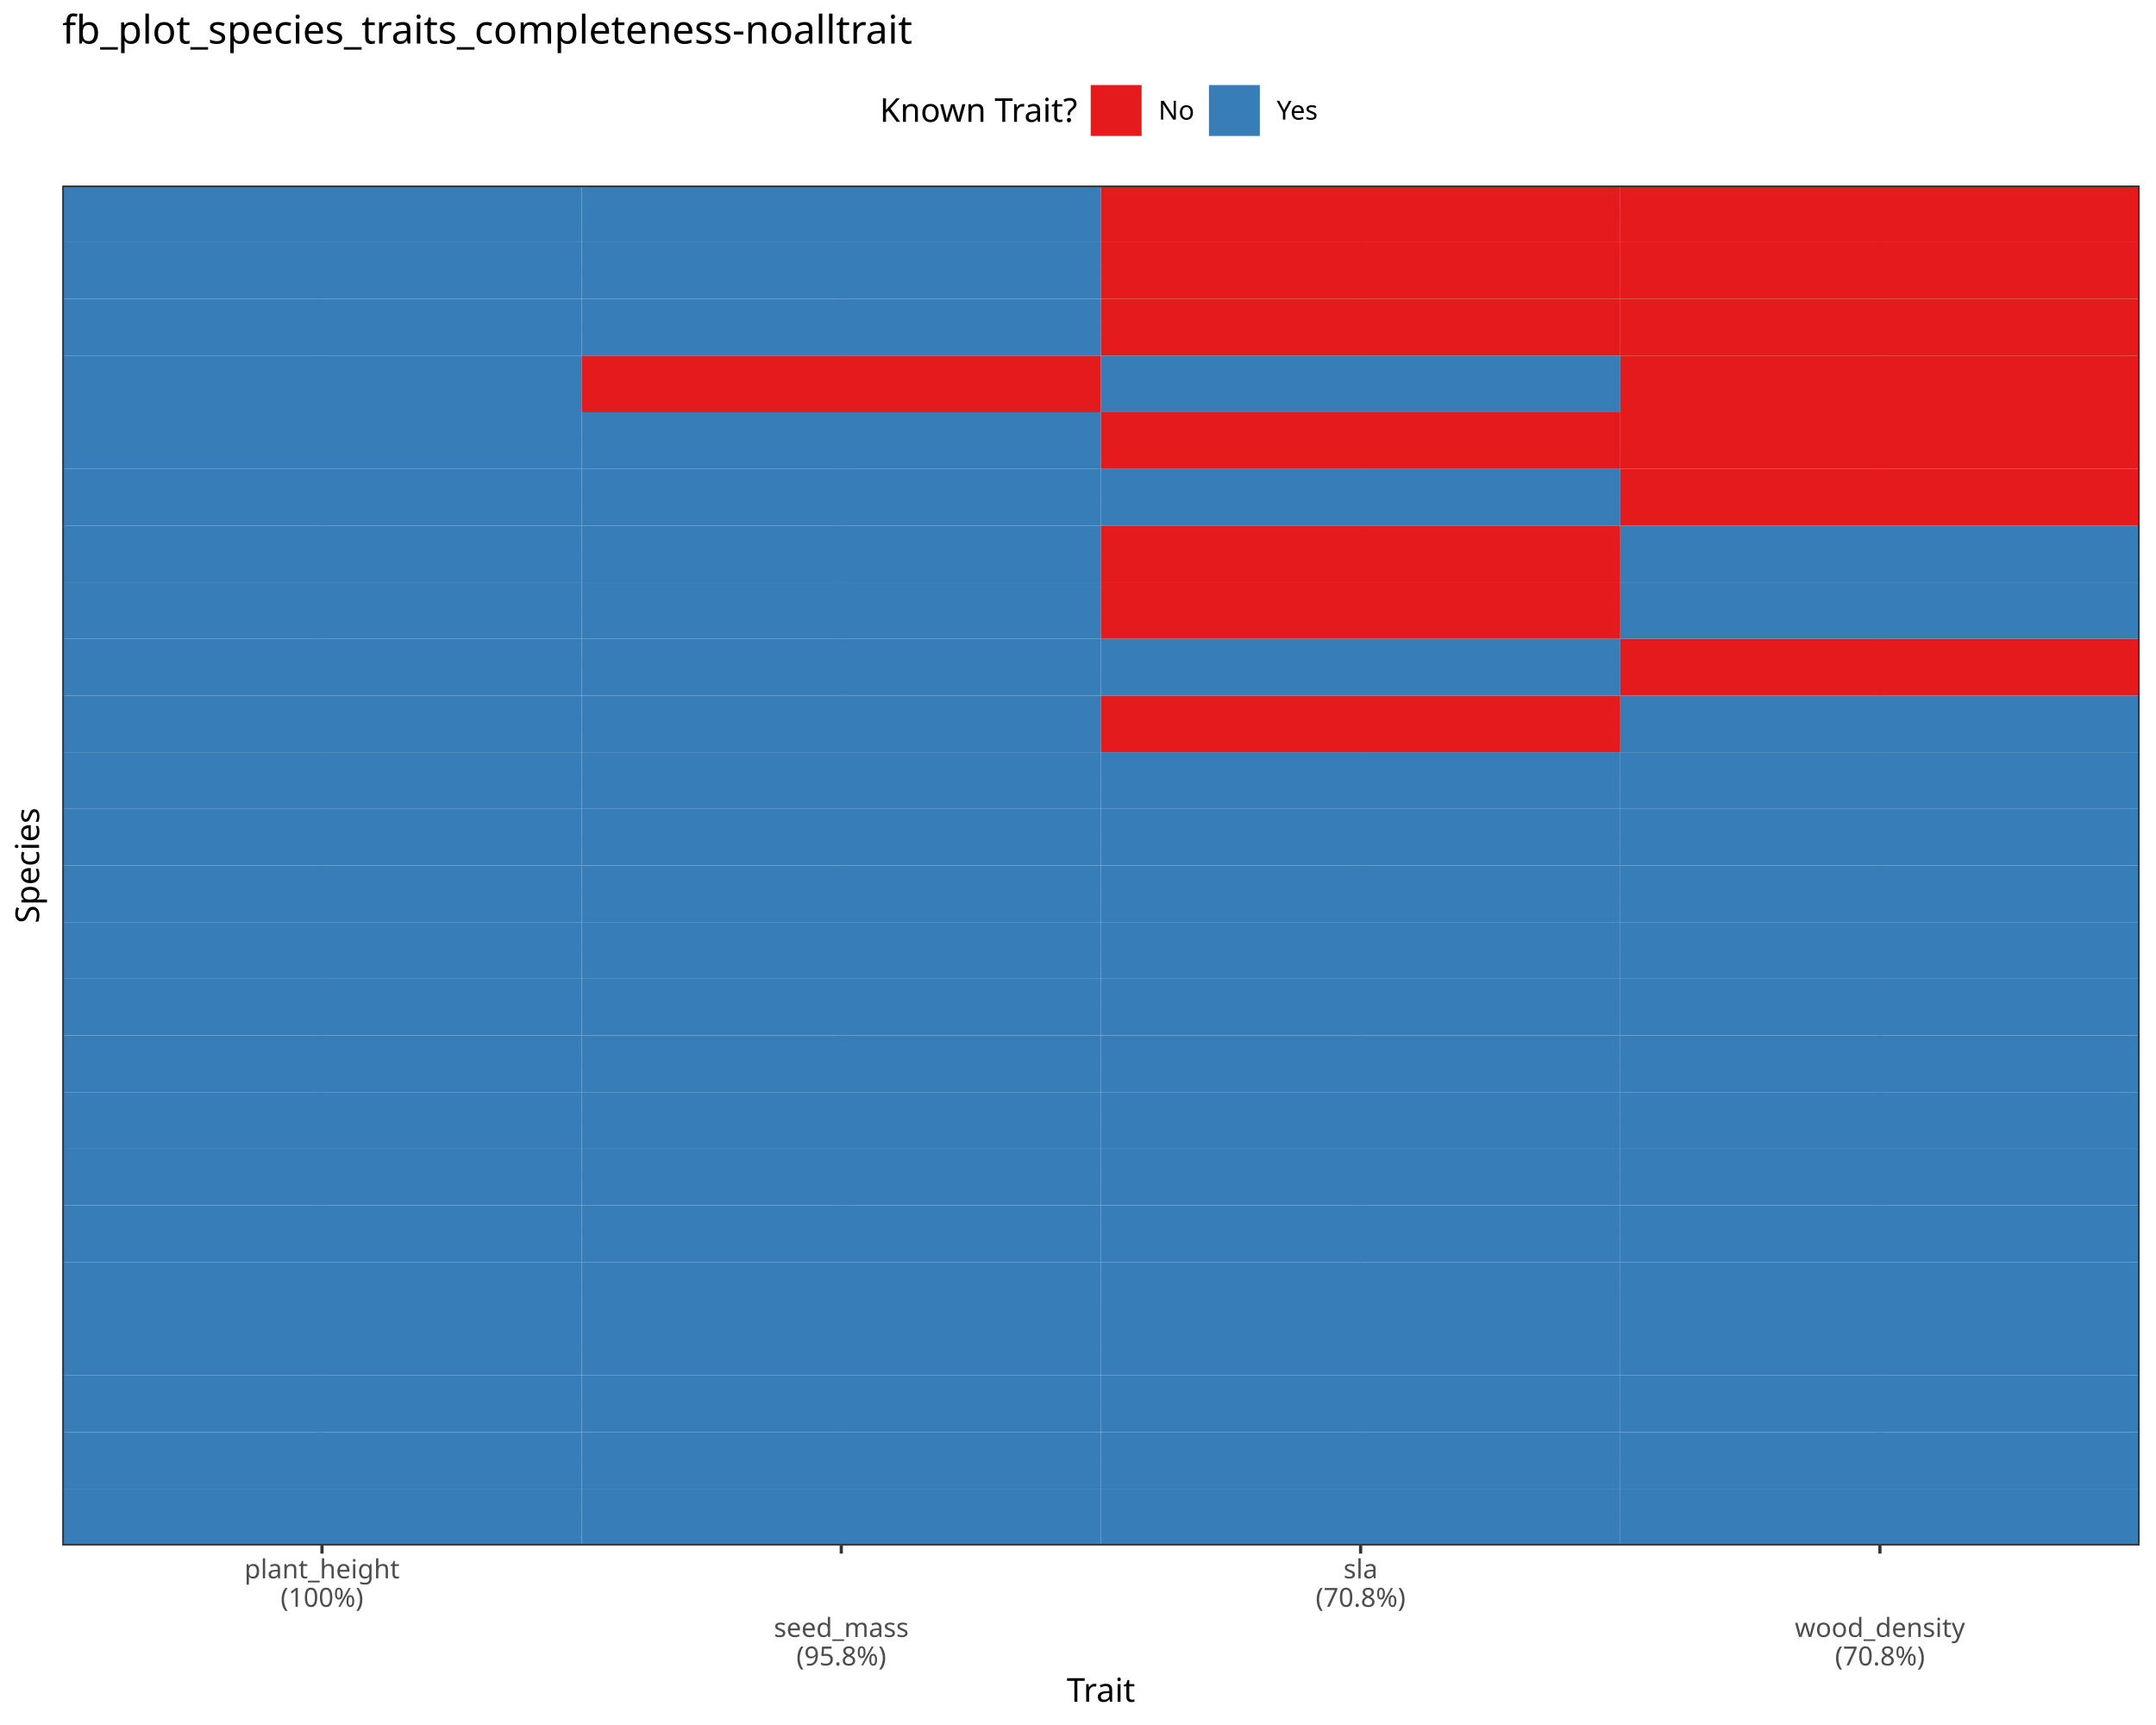
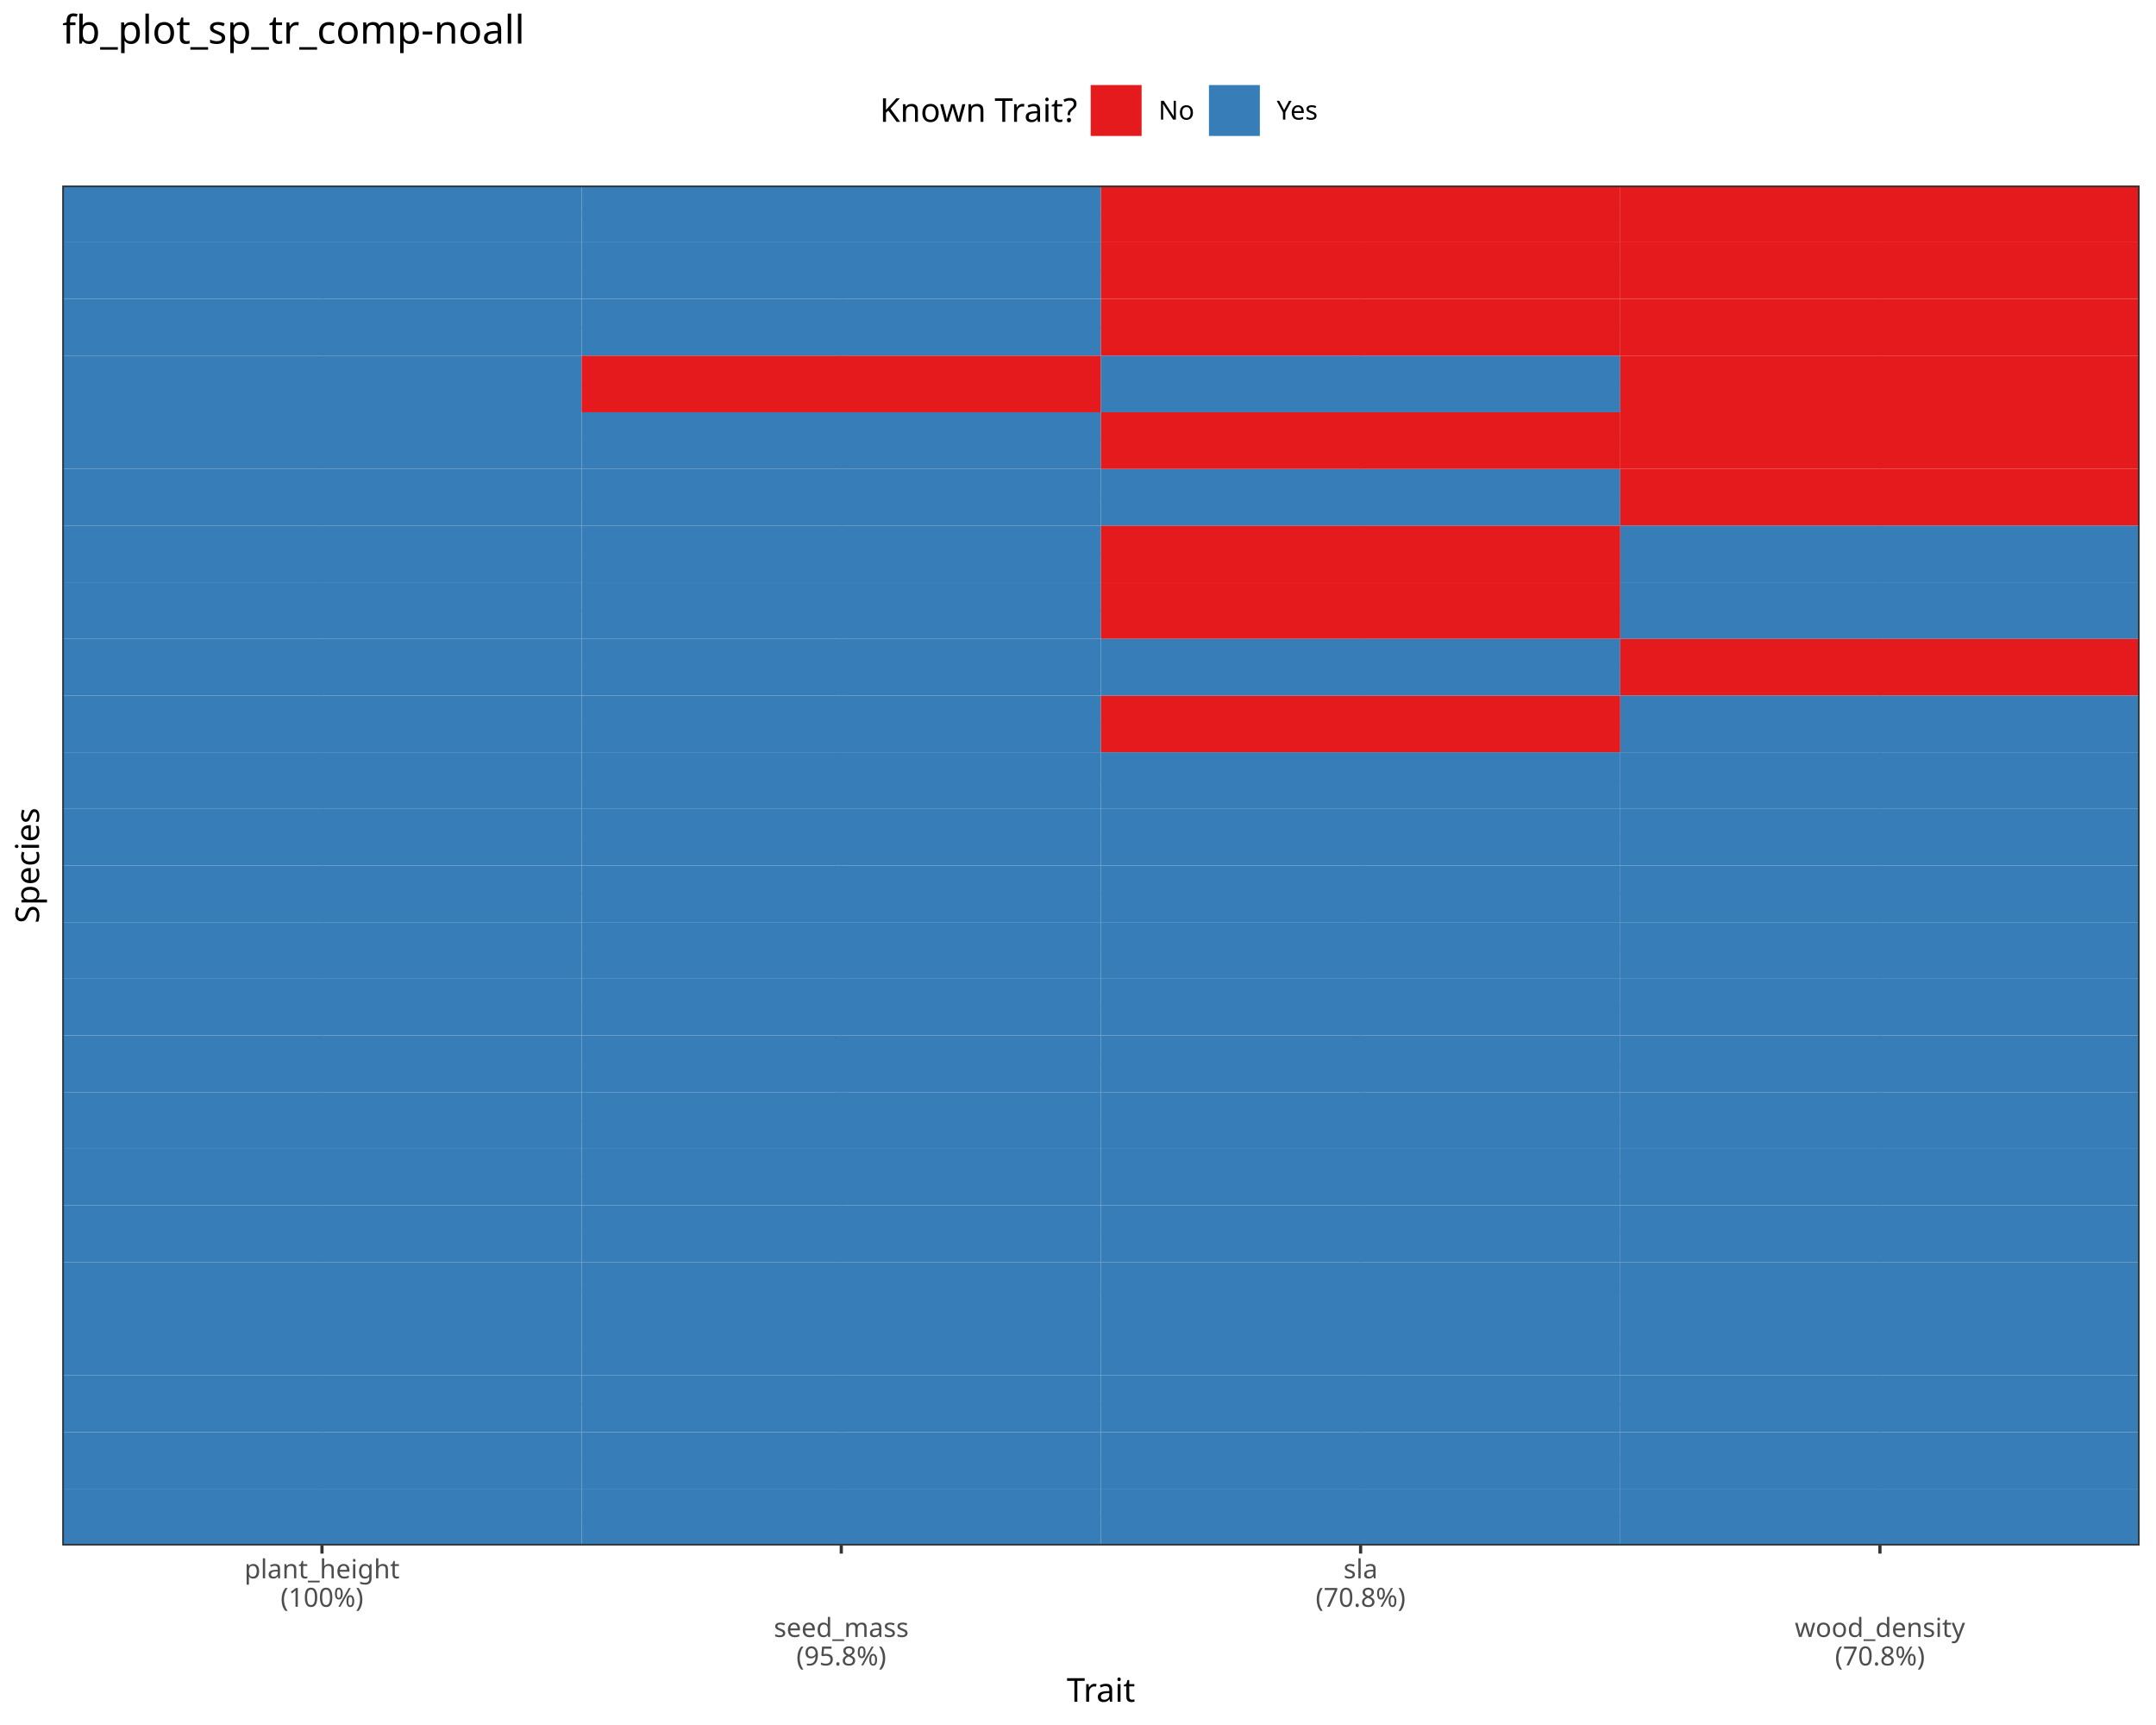
<svg xmlns="http://www.w3.org/2000/svg" class="svglite" data-engine-version="2.0" width="720.00pt" height="576.00pt" viewBox="0 0 720.00 576.00">
  <defs>
    <style type="text/css">
    .svglite line, .svglite polyline, .svglite polygon, .svglite path, .svglite rect, .svglite circle {
      fill: none;
      stroke: #000000;
      stroke-linecap: round;
      stroke-linejoin: round;
      stroke-miterlimit: 10.00;
    }
  </style>
  </defs>
  <rect width="100%" height="100%" style="stroke: none; fill: #FFFFFF;" />
  <defs>
    <clipPath id="cpMC4wMHw3MjAuMDB8MC4wMHw1NzYuMDA=">
      <rect x="0.00" y="0.00" width="720.00" height="576.00" />
    </clipPath>
  </defs>
  <g clip-path="url(#cpMC4wMHw3MjAuMDB8MC4wMHw1NzYuMDA=)">
    <rect x="0.00" y="0.00" width="720.00" height="576.00" style="stroke-width: 1.07; stroke: #FFFFFF; fill: #FFFFFF;" />
  </g>
  <defs>
    <clipPath id="cpMjAuODF8NzE0LjUyfDYxLjk4fDUxNi4wMw==">
      <rect x="20.81" y="61.98" width="693.71" height="454.05" />
    </clipPath>
  </defs>
  <g clip-path="url(#cpMjAuODF8NzE0LjUyfDYxLjk4fDUxNi4wMw==)">
    <rect x="20.81" y="61.98" width="693.71" height="454.05" style="stroke-width: 1.07; stroke: none; fill: #FFFFFF;" />
    <polyline points="20.81,506.57 714.52,506.57 " style="stroke-width: 1.07; stroke: #EBEBEB; stroke-linecap: butt;" />
    <polyline points="20.81,487.65 714.52,487.65 " style="stroke-width: 1.07; stroke: #EBEBEB; stroke-linecap: butt;" />
    <polyline points="20.81,468.73 714.52,468.73 " style="stroke-width: 1.07; stroke: #EBEBEB; stroke-linecap: butt;" />
    <polyline points="20.81,449.81 714.52,449.81 " style="stroke-width: 1.07; stroke: #EBEBEB; stroke-linecap: butt;" />
    <polyline points="20.81,430.90 714.52,430.90 " style="stroke-width: 1.07; stroke: #EBEBEB; stroke-linecap: butt;" />
    <polyline points="20.81,411.98 714.52,411.98 " style="stroke-width: 1.07; stroke: #EBEBEB; stroke-linecap: butt;" />
    <polyline points="20.81,393.06 714.52,393.06 " style="stroke-width: 1.07; stroke: #EBEBEB; stroke-linecap: butt;" />
    <polyline points="20.81,374.14 714.52,374.14 " style="stroke-width: 1.07; stroke: #EBEBEB; stroke-linecap: butt;" />
    <polyline points="20.81,355.22 714.52,355.22 " style="stroke-width: 1.07; stroke: #EBEBEB; stroke-linecap: butt;" />
    <polyline points="20.81,336.30 714.52,336.30 " style="stroke-width: 1.07; stroke: #EBEBEB; stroke-linecap: butt;" />
    <polyline points="20.81,317.38 714.52,317.38 " style="stroke-width: 1.07; stroke: #EBEBEB; stroke-linecap: butt;" />
    <polyline points="20.81,298.46 714.52,298.46 " style="stroke-width: 1.07; stroke: #EBEBEB; stroke-linecap: butt;" />
    <polyline points="20.81,279.55 714.52,279.55 " style="stroke-width: 1.07; stroke: #EBEBEB; stroke-linecap: butt;" />
    <polyline points="20.81,260.63 714.52,260.63 " style="stroke-width: 1.07; stroke: #EBEBEB; stroke-linecap: butt;" />
    <polyline points="20.81,241.71 714.52,241.71 " style="stroke-width: 1.07; stroke: #EBEBEB; stroke-linecap: butt;" />
    <polyline points="20.81,222.79 714.52,222.79 " style="stroke-width: 1.07; stroke: #EBEBEB; stroke-linecap: butt;" />
    <polyline points="20.81,203.87 714.52,203.87 " style="stroke-width: 1.07; stroke: #EBEBEB; stroke-linecap: butt;" />
    <polyline points="20.81,184.95 714.52,184.95 " style="stroke-width: 1.07; stroke: #EBEBEB; stroke-linecap: butt;" />
    <polyline points="20.81,166.03 714.52,166.03 " style="stroke-width: 1.07; stroke: #EBEBEB; stroke-linecap: butt;" />
    <polyline points="20.81,147.12 714.52,147.12 " style="stroke-width: 1.07; stroke: #EBEBEB; stroke-linecap: butt;" />
    <polyline points="20.81,128.20 714.52,128.20 " style="stroke-width: 1.07; stroke: #EBEBEB; stroke-linecap: butt;" />
    <polyline points="20.81,109.28 714.52,109.28 " style="stroke-width: 1.07; stroke: #EBEBEB; stroke-linecap: butt;" />
    <polyline points="20.81,90.36 714.52,90.36 " style="stroke-width: 1.07; stroke: #EBEBEB; stroke-linecap: butt;" />
    <polyline points="20.81,71.44 714.52,71.44 " style="stroke-width: 1.07; stroke: #EBEBEB; stroke-linecap: butt;" />
    <polyline points="107.53,516.03 107.53,61.98 " style="stroke-width: 1.07; stroke: #EBEBEB; stroke-linecap: butt;" />
    <polyline points="280.95,516.03 280.95,61.98 " style="stroke-width: 1.07; stroke: #EBEBEB; stroke-linecap: butt;" />
    <polyline points="454.38,516.03 454.38,61.98 " style="stroke-width: 1.07; stroke: #EBEBEB; stroke-linecap: butt;" />
    <polyline points="627.81,516.03 627.81,61.98 " style="stroke-width: 1.07; stroke: #EBEBEB; stroke-linecap: butt;" />
    <rect x="20.81" y="421.44" width="173.43" height="18.92" style="stroke-width: 0.21; stroke: none; stroke-linecap: butt; stroke-linejoin: miter; fill: #377EB8;" />
    <rect x="20.81" y="307.92" width="173.43" height="18.92" style="stroke-width: 0.21; stroke: none; stroke-linecap: butt; stroke-linejoin: miter; fill: #377EB8;" />
    <rect x="20.81" y="497.11" width="173.43" height="18.92" style="stroke-width: 0.21; stroke: none; stroke-linecap: butt; stroke-linejoin: miter; fill: #377EB8;" />
    <rect x="20.81" y="251.17" width="173.43" height="18.92" style="stroke-width: 0.21; stroke: none; stroke-linecap: butt; stroke-linejoin: miter; fill: #377EB8;" />
    <rect x="20.81" y="289.01" width="173.43" height="18.92" style="stroke-width: 0.21; stroke: none; stroke-linecap: butt; stroke-linejoin: miter; fill: #377EB8;" />
    <rect x="20.81" y="99.82" width="173.43" height="18.92" style="stroke-width: 0.21; stroke: none; stroke-linecap: butt; stroke-linejoin: miter; fill: #377EB8;" />
    <rect x="20.81" y="137.66" width="173.43" height="18.92" style="stroke-width: 0.21; stroke: none; stroke-linecap: butt; stroke-linejoin: miter; fill: #377EB8;" />
    <rect x="20.81" y="402.52" width="173.43" height="18.92" style="stroke-width: 0.21; stroke: none; stroke-linecap: butt; stroke-linejoin: miter; fill: #377EB8;" />
    <rect x="20.81" y="270.09" width="173.43" height="18.92" style="stroke-width: 0.21; stroke: none; stroke-linecap: butt; stroke-linejoin: miter; fill: #377EB8;" />
    <rect x="20.81" y="80.90" width="173.43" height="18.92" style="stroke-width: 0.21; stroke: none; stroke-linecap: butt; stroke-linejoin: miter; fill: #377EB8;" />
    <rect x="20.81" y="118.74" width="173.43" height="18.92" style="stroke-width: 0.21; stroke: none; stroke-linecap: butt; stroke-linejoin: miter; fill: #377EB8;" />
    <rect x="20.81" y="194.41" width="173.43" height="18.92" style="stroke-width: 0.21; stroke: none; stroke-linecap: butt; stroke-linejoin: miter; fill: #377EB8;" />
    <rect x="20.81" y="383.60" width="173.43" height="18.92" style="stroke-width: 0.21; stroke: none; stroke-linecap: butt; stroke-linejoin: miter; fill: #377EB8;" />
    <rect x="20.81" y="213.33" width="173.43" height="18.92" style="stroke-width: 0.21; stroke: none; stroke-linecap: butt; stroke-linejoin: miter; fill: #377EB8;" />
    <rect x="20.81" y="478.19" width="173.43" height="18.92" style="stroke-width: 0.21; stroke: none; stroke-linecap: butt; stroke-linejoin: miter; fill: #377EB8;" />
    <rect x="20.81" y="175.49" width="173.43" height="18.92" style="stroke-width: 0.21; stroke: none; stroke-linecap: butt; stroke-linejoin: miter; fill: #377EB8;" />
    <rect x="20.81" y="61.98" width="173.43" height="18.92" style="stroke-width: 0.21; stroke: none; stroke-linecap: butt; stroke-linejoin: miter; fill: #377EB8;" />
    <rect x="20.81" y="232.25" width="173.43" height="18.92" style="stroke-width: 0.21; stroke: none; stroke-linecap: butt; stroke-linejoin: miter; fill: #377EB8;" />
    <rect x="20.81" y="364.68" width="173.43" height="18.92" style="stroke-width: 0.21; stroke: none; stroke-linecap: butt; stroke-linejoin: miter; fill: #377EB8;" />
    <rect x="20.81" y="459.27" width="173.43" height="18.92" style="stroke-width: 0.21; stroke: none; stroke-linecap: butt; stroke-linejoin: miter; fill: #377EB8;" />
    <rect x="20.81" y="156.57" width="173.43" height="18.92" style="stroke-width: 0.21; stroke: none; stroke-linecap: butt; stroke-linejoin: miter; fill: #377EB8;" />
    <rect x="20.81" y="440.35" width="173.43" height="18.92" style="stroke-width: 0.21; stroke: none; stroke-linecap: butt; stroke-linejoin: miter; fill: #377EB8;" />
    <rect x="20.81" y="345.76" width="173.43" height="18.92" style="stroke-width: 0.21; stroke: none; stroke-linecap: butt; stroke-linejoin: miter; fill: #377EB8;" />
    <rect x="20.81" y="326.84" width="173.43" height="18.92" style="stroke-width: 0.21; stroke: none; stroke-linecap: butt; stroke-linejoin: miter; fill: #377EB8;" />
    <rect x="194.24" y="251.17" width="173.43" height="18.92" style="stroke-width: 0.21; stroke: none; stroke-linecap: butt; stroke-linejoin: miter; fill: #377EB8;" />
    <rect x="194.24" y="307.92" width="173.43" height="18.92" style="stroke-width: 0.21; stroke: none; stroke-linecap: butt; stroke-linejoin: miter; fill: #377EB8;" />
    <rect x="194.24" y="402.52" width="173.43" height="18.92" style="stroke-width: 0.21; stroke: none; stroke-linecap: butt; stroke-linejoin: miter; fill: #377EB8;" />
    <rect x="194.24" y="289.01" width="173.43" height="18.92" style="stroke-width: 0.21; stroke: none; stroke-linecap: butt; stroke-linejoin: miter; fill: #377EB8;" />
    <rect x="194.24" y="194.41" width="173.43" height="18.92" style="stroke-width: 0.21; stroke: none; stroke-linecap: butt; stroke-linejoin: miter; fill: #377EB8;" />
    <rect x="194.24" y="270.09" width="173.43" height="18.92" style="stroke-width: 0.21; stroke: none; stroke-linecap: butt; stroke-linejoin: miter; fill: #377EB8;" />
    <rect x="194.24" y="175.49" width="173.43" height="18.92" style="stroke-width: 0.21; stroke: none; stroke-linecap: butt; stroke-linejoin: miter; fill: #377EB8;" />
    <rect x="194.24" y="383.60" width="173.43" height="18.92" style="stroke-width: 0.21; stroke: none; stroke-linecap: butt; stroke-linejoin: miter; fill: #377EB8;" />
    <rect x="194.24" y="156.57" width="173.43" height="18.92" style="stroke-width: 0.21; stroke: none; stroke-linecap: butt; stroke-linejoin: miter; fill: #377EB8;" />
    <rect x="194.24" y="137.66" width="173.43" height="18.92" style="stroke-width: 0.21; stroke: none; stroke-linecap: butt; stroke-linejoin: miter; fill: #377EB8;" />
    <rect x="194.24" y="61.98" width="173.43" height="18.92" style="stroke-width: 0.21; stroke: none; stroke-linecap: butt; stroke-linejoin: miter; fill: #377EB8;" />
    <rect x="194.24" y="345.76" width="173.43" height="18.92" style="stroke-width: 0.21; stroke: none; stroke-linecap: butt; stroke-linejoin: miter; fill: #377EB8;" />
    <rect x="194.24" y="421.44" width="173.43" height="18.92" style="stroke-width: 0.21; stroke: none; stroke-linecap: butt; stroke-linejoin: miter; fill: #377EB8;" />
    <rect x="194.24" y="118.74" width="173.43" height="18.92" style="stroke-width: 0.21; stroke: none; stroke-linecap: butt; stroke-linejoin: miter; fill: #E41A1C;" />
    <rect x="194.24" y="364.68" width="173.43" height="18.92" style="stroke-width: 0.21; stroke: none; stroke-linecap: butt; stroke-linejoin: miter; fill: #377EB8;" />
    <rect x="194.24" y="326.84" width="173.43" height="18.92" style="stroke-width: 0.21; stroke: none; stroke-linecap: butt; stroke-linejoin: miter; fill: #377EB8;" />
    <rect x="194.24" y="497.11" width="173.43" height="18.92" style="stroke-width: 0.21; stroke: none; stroke-linecap: butt; stroke-linejoin: miter; fill: #377EB8;" />
    <rect x="194.24" y="478.19" width="173.43" height="18.92" style="stroke-width: 0.21; stroke: none; stroke-linecap: butt; stroke-linejoin: miter; fill: #377EB8;" />
    <rect x="194.24" y="232.25" width="173.43" height="18.92" style="stroke-width: 0.21; stroke: none; stroke-linecap: butt; stroke-linejoin: miter; fill: #377EB8;" />
    <rect x="194.24" y="99.82" width="173.43" height="18.92" style="stroke-width: 0.21; stroke: none; stroke-linecap: butt; stroke-linejoin: miter; fill: #377EB8;" />
    <rect x="194.24" y="459.27" width="173.43" height="18.92" style="stroke-width: 0.21; stroke: none; stroke-linecap: butt; stroke-linejoin: miter; fill: #377EB8;" />
    <rect x="194.24" y="80.90" width="173.43" height="18.92" style="stroke-width: 0.21; stroke: none; stroke-linecap: butt; stroke-linejoin: miter; fill: #377EB8;" />
    <rect x="194.24" y="440.35" width="173.43" height="18.92" style="stroke-width: 0.21; stroke: none; stroke-linecap: butt; stroke-linejoin: miter; fill: #377EB8;" />
    <rect x="194.24" y="213.33" width="173.43" height="18.92" style="stroke-width: 0.21; stroke: none; stroke-linecap: butt; stroke-linejoin: miter; fill: #377EB8;" />
    <rect x="367.67" y="421.44" width="173.43" height="18.92" style="stroke-width: 0.21; stroke: none; stroke-linecap: butt; stroke-linejoin: miter; fill: #377EB8;" />
    <rect x="367.67" y="251.17" width="173.43" height="18.92" style="stroke-width: 0.21; stroke: none; stroke-linecap: butt; stroke-linejoin: miter; fill: #377EB8;" />
    <rect x="367.67" y="402.52" width="173.43" height="18.92" style="stroke-width: 0.21; stroke: none; stroke-linecap: butt; stroke-linejoin: miter; fill: #377EB8;" />
    <rect x="367.67" y="383.60" width="173.43" height="18.92" style="stroke-width: 0.21; stroke: none; stroke-linecap: butt; stroke-linejoin: miter; fill: #377EB8;" />
    <rect x="367.67" y="194.41" width="173.43" height="18.92" style="stroke-width: 0.21; stroke: none; stroke-linecap: butt; stroke-linejoin: miter; fill: #E41A1C;" />
    <rect x="367.67" y="61.98" width="173.43" height="18.92" style="stroke-width: 0.21; stroke: none; stroke-linecap: butt; stroke-linejoin: miter; fill: #E41A1C;" />
    <rect x="367.67" y="497.11" width="173.43" height="18.92" style="stroke-width: 0.21; stroke: none; stroke-linecap: butt; stroke-linejoin: miter; fill: #377EB8;" />
    <rect x="367.67" y="175.49" width="173.43" height="18.92" style="stroke-width: 0.21; stroke: none; stroke-linecap: butt; stroke-linejoin: miter; fill: #E41A1C;" />
    <rect x="367.67" y="364.68" width="173.43" height="18.92" style="stroke-width: 0.21; stroke: none; stroke-linecap: butt; stroke-linejoin: miter; fill: #377EB8;" />
    <rect x="367.67" y="156.57" width="173.43" height="18.92" style="stroke-width: 0.21; stroke: none; stroke-linecap: butt; stroke-linejoin: miter; fill: #377EB8;" />
    <rect x="367.67" y="307.92" width="173.43" height="18.92" style="stroke-width: 0.21; stroke: none; stroke-linecap: butt; stroke-linejoin: miter; fill: #377EB8;" />
    <rect x="367.67" y="137.66" width="173.43" height="18.92" style="stroke-width: 0.21; stroke: none; stroke-linecap: butt; stroke-linejoin: miter; fill: #E41A1C;" />
    <rect x="367.67" y="232.25" width="173.43" height="18.92" style="stroke-width: 0.21; stroke: none; stroke-linecap: butt; stroke-linejoin: miter; fill: #E41A1C;" />
    <rect x="367.67" y="345.76" width="173.43" height="18.92" style="stroke-width: 0.21; stroke: none; stroke-linecap: butt; stroke-linejoin: miter; fill: #377EB8;" />
    <rect x="367.67" y="289.01" width="173.43" height="18.92" style="stroke-width: 0.21; stroke: none; stroke-linecap: butt; stroke-linejoin: miter; fill: #377EB8;" />
    <rect x="367.67" y="118.74" width="173.43" height="18.92" style="stroke-width: 0.21; stroke: none; stroke-linecap: butt; stroke-linejoin: miter; fill: #377EB8;" />
    <rect x="367.67" y="459.27" width="173.43" height="18.92" style="stroke-width: 0.21; stroke: none; stroke-linecap: butt; stroke-linejoin: miter; fill: #377EB8;" />
    <rect x="367.67" y="326.84" width="173.43" height="18.92" style="stroke-width: 0.21; stroke: none; stroke-linecap: butt; stroke-linejoin: miter; fill: #377EB8;" />
    <rect x="367.67" y="270.09" width="173.43" height="18.92" style="stroke-width: 0.21; stroke: none; stroke-linecap: butt; stroke-linejoin: miter; fill: #377EB8;" />
    <rect x="367.67" y="478.19" width="173.43" height="18.92" style="stroke-width: 0.21; stroke: none; stroke-linecap: butt; stroke-linejoin: miter; fill: #377EB8;" />
    <rect x="367.67" y="440.35" width="173.43" height="18.92" style="stroke-width: 0.21; stroke: none; stroke-linecap: butt; stroke-linejoin: miter; fill: #377EB8;" />
    <rect x="367.67" y="99.82" width="173.43" height="18.92" style="stroke-width: 0.21; stroke: none; stroke-linecap: butt; stroke-linejoin: miter; fill: #E41A1C;" />
    <rect x="367.67" y="80.90" width="173.43" height="18.92" style="stroke-width: 0.21; stroke: none; stroke-linecap: butt; stroke-linejoin: miter; fill: #E41A1C;" />
    <rect x="367.67" y="213.33" width="173.43" height="18.92" style="stroke-width: 0.21; stroke: none; stroke-linecap: butt; stroke-linejoin: miter; fill: #377EB8;" />
    <rect x="541.09" y="497.11" width="173.43" height="18.92" style="stroke-width: 0.21; stroke: none; stroke-linecap: butt; stroke-linejoin: miter; fill: #377EB8;" />
    <rect x="541.09" y="175.49" width="173.43" height="18.92" style="stroke-width: 0.21; stroke: none; stroke-linecap: butt; stroke-linejoin: miter; fill: #377EB8;" />
    <rect x="541.09" y="421.44" width="173.43" height="18.92" style="stroke-width: 0.21; stroke: none; stroke-linecap: butt; stroke-linejoin: miter; fill: #377EB8;" />
    <rect x="541.09" y="137.66" width="173.43" height="18.92" style="stroke-width: 0.21; stroke: none; stroke-linecap: butt; stroke-linejoin: miter; fill: #E41A1C;" />
    <rect x="541.09" y="232.25" width="173.43" height="18.92" style="stroke-width: 0.21; stroke: none; stroke-linecap: butt; stroke-linejoin: miter; fill: #377EB8;" />
    <rect x="541.09" y="402.52" width="173.43" height="18.92" style="stroke-width: 0.21; stroke: none; stroke-linecap: butt; stroke-linejoin: miter; fill: #377EB8;" />
    <rect x="541.09" y="118.74" width="173.43" height="18.92" style="stroke-width: 0.21; stroke: none; stroke-linecap: butt; stroke-linejoin: miter; fill: #E41A1C;" />
    <rect x="541.09" y="459.27" width="173.43" height="18.92" style="stroke-width: 0.21; stroke: none; stroke-linecap: butt; stroke-linejoin: miter; fill: #377EB8;" />
    <rect x="541.09" y="194.41" width="173.43" height="18.92" style="stroke-width: 0.21; stroke: none; stroke-linecap: butt; stroke-linejoin: miter; fill: #377EB8;" />
    <rect x="541.09" y="478.19" width="173.43" height="18.92" style="stroke-width: 0.21; stroke: none; stroke-linecap: butt; stroke-linejoin: miter; fill: #377EB8;" />
    <rect x="541.09" y="440.35" width="173.43" height="18.92" style="stroke-width: 0.21; stroke: none; stroke-linecap: butt; stroke-linejoin: miter; fill: #377EB8;" />
    <rect x="541.09" y="364.68" width="173.43" height="18.92" style="stroke-width: 0.21; stroke: none; stroke-linecap: butt; stroke-linejoin: miter; fill: #377EB8;" />
    <rect x="541.09" y="251.17" width="173.43" height="18.92" style="stroke-width: 0.21; stroke: none; stroke-linecap: butt; stroke-linejoin: miter; fill: #377EB8;" />
    <rect x="541.09" y="307.92" width="173.43" height="18.92" style="stroke-width: 0.21; stroke: none; stroke-linecap: butt; stroke-linejoin: miter; fill: #377EB8;" />
    <rect x="541.09" y="99.82" width="173.43" height="18.92" style="stroke-width: 0.21; stroke: none; stroke-linecap: butt; stroke-linejoin: miter; fill: #E41A1C;" />
    <rect x="541.09" y="156.57" width="173.43" height="18.92" style="stroke-width: 0.21; stroke: none; stroke-linecap: butt; stroke-linejoin: miter; fill: #E41A1C;" />
    <rect x="541.09" y="383.60" width="173.43" height="18.92" style="stroke-width: 0.21; stroke: none; stroke-linecap: butt; stroke-linejoin: miter; fill: #377EB8;" />
    <rect x="541.09" y="289.01" width="173.43" height="18.92" style="stroke-width: 0.21; stroke: none; stroke-linecap: butt; stroke-linejoin: miter; fill: #377EB8;" />
    <rect x="541.09" y="80.90" width="173.43" height="18.92" style="stroke-width: 0.21; stroke: none; stroke-linecap: butt; stroke-linejoin: miter; fill: #E41A1C;" />
    <rect x="541.09" y="345.76" width="173.43" height="18.92" style="stroke-width: 0.21; stroke: none; stroke-linecap: butt; stroke-linejoin: miter; fill: #377EB8;" />
    <rect x="541.09" y="61.98" width="173.43" height="18.92" style="stroke-width: 0.21; stroke: none; stroke-linecap: butt; stroke-linejoin: miter; fill: #E41A1C;" />
    <rect x="541.09" y="270.09" width="173.43" height="18.92" style="stroke-width: 0.21; stroke: none; stroke-linecap: butt; stroke-linejoin: miter; fill: #377EB8;" />
    <rect x="541.09" y="213.33" width="173.43" height="18.92" style="stroke-width: 0.21; stroke: none; stroke-linecap: butt; stroke-linejoin: miter; fill: #E41A1C;" />
    <rect x="541.09" y="326.84" width="173.43" height="18.92" style="stroke-width: 0.21; stroke: none; stroke-linecap: butt; stroke-linejoin: miter; fill: #377EB8;" />
    <rect x="20.81" y="61.98" width="693.71" height="454.05" style="stroke-width: 1.07; stroke: #333333;" />
  </g>
  <g clip-path="url(#cpMC4wMHw3MjAuMDB8MC4wMHw1NzYuMDA=)">
    <polyline points="107.53,518.77 107.53,516.03 " style="stroke-width: 1.07; stroke: #333333; stroke-linecap: butt;" />
    <polyline points="280.95,518.77 280.95,516.03 " style="stroke-width: 1.07; stroke: #333333; stroke-linecap: butt;" />
    <polyline points="454.38,518.77 454.38,516.03 " style="stroke-width: 1.07; stroke: #333333; stroke-linecap: butt;" />
    <polyline points="627.81,518.77 627.81,516.03 " style="stroke-width: 1.07; stroke: #333333; stroke-linecap: butt;" />
    <text x="107.53" y="527.02" text-anchor="middle" style="font-size: 8.80px; fill: #4D4D4D; font-family: sans;" textLength="47.95px" lengthAdjust="spacingAndGlyphs">plant_height</text>
    <text x="107.53" y="536.52" text-anchor="middle" style="font-size: 8.80px; fill: #4D4D4D; font-family: sans;" textLength="28.37px" lengthAdjust="spacingAndGlyphs">(100%)</text>
    <text x="454.38" y="527.02" text-anchor="middle" style="font-size: 8.80px; fill: #4D4D4D; font-family: sans;" textLength="11.25px" lengthAdjust="spacingAndGlyphs">sla</text>
    <text x="454.38" y="536.52" text-anchor="middle" style="font-size: 8.80px; fill: #4D4D4D; font-family: sans;" textLength="30.81px" lengthAdjust="spacingAndGlyphs">(70.8%)</text>
    <text x="280.95" y="546.60" text-anchor="middle" style="font-size: 8.80px; fill: #4D4D4D; font-family: sans;" textLength="45.02px" lengthAdjust="spacingAndGlyphs">seed_mass</text>
    <text x="280.95" y="556.10" text-anchor="middle" style="font-size: 8.80px; fill: #4D4D4D; font-family: sans;" textLength="30.81px" lengthAdjust="spacingAndGlyphs">(95.8%)</text>
    <text x="627.81" y="546.60" text-anchor="middle" style="font-size: 8.80px; fill: #4D4D4D; font-family: sans;" textLength="53.82px" lengthAdjust="spacingAndGlyphs">wood_density</text>
    <text x="627.81" y="556.10" text-anchor="middle" style="font-size: 8.80px; fill: #4D4D4D; font-family: sans;" textLength="30.81px" lengthAdjust="spacingAndGlyphs">(70.8%)</text>
    <text x="367.67" y="568.24" text-anchor="middle" style="font-size: 11.00px; font-family: sans;" textLength="22.00px" lengthAdjust="spacingAndGlyphs">Trait</text>
    <text transform="translate(13.05,289.01) rotate(-90)" text-anchor="middle" style="font-size: 11.00px; font-family: sans;" textLength="39.14px" lengthAdjust="spacingAndGlyphs">Species</text>
    <rect x="288.33" y="22.78" width="158.67" height="28.24" style="stroke-width: 1.07; stroke: none; fill: #FFFFFF;" />
    <text x="293.81" y="40.69" style="font-size: 11.00px; font-family: sans;" textLength="64.81px" lengthAdjust="spacingAndGlyphs">Known Trait?</text>
    <rect x="364.10" y="28.26" width="17.28" height="17.28" style="stroke-width: 1.07; stroke: none; fill: #FFFFFF;" />
    <rect x="364.24" y="28.40" width="17.00" height="17.00" style="stroke-width: 0.21; stroke: none; stroke-linecap: butt; stroke-linejoin: miter; fill: #E41A1C;" />
    <rect x="403.59" y="28.26" width="17.28" height="17.28" style="stroke-width: 1.07; stroke: none; fill: #FFFFFF;" />
    <rect x="403.73" y="28.40" width="17.00" height="17.00" style="stroke-width: 0.21; stroke: none; stroke-linecap: butt; stroke-linejoin: miter; fill: #377EB8;" />
    <text x="386.86" y="39.93" style="font-size: 8.80px; font-family: sans;" textLength="11.25px" lengthAdjust="spacingAndGlyphs">No</text>
    <text x="426.35" y="39.93" style="font-size: 8.80px; font-family: sans;" textLength="15.17px" lengthAdjust="spacingAndGlyphs">Yes</text>
-     <text x="20.81" y="14.56" style="font-size: 13.20px; font-family: sans;" textLength="270.78px" lengthAdjust="spacingAndGlyphs">fb_plot_species_traits_completeness-noalltrait</text>
+     <text x="20.81" y="14.56" style="font-size: 13.20px; font-family: sans;" textLength="148.24px" lengthAdjust="spacingAndGlyphs">fb_plot_sp_tr_comp-noall</text>
  </g>
</svg>
